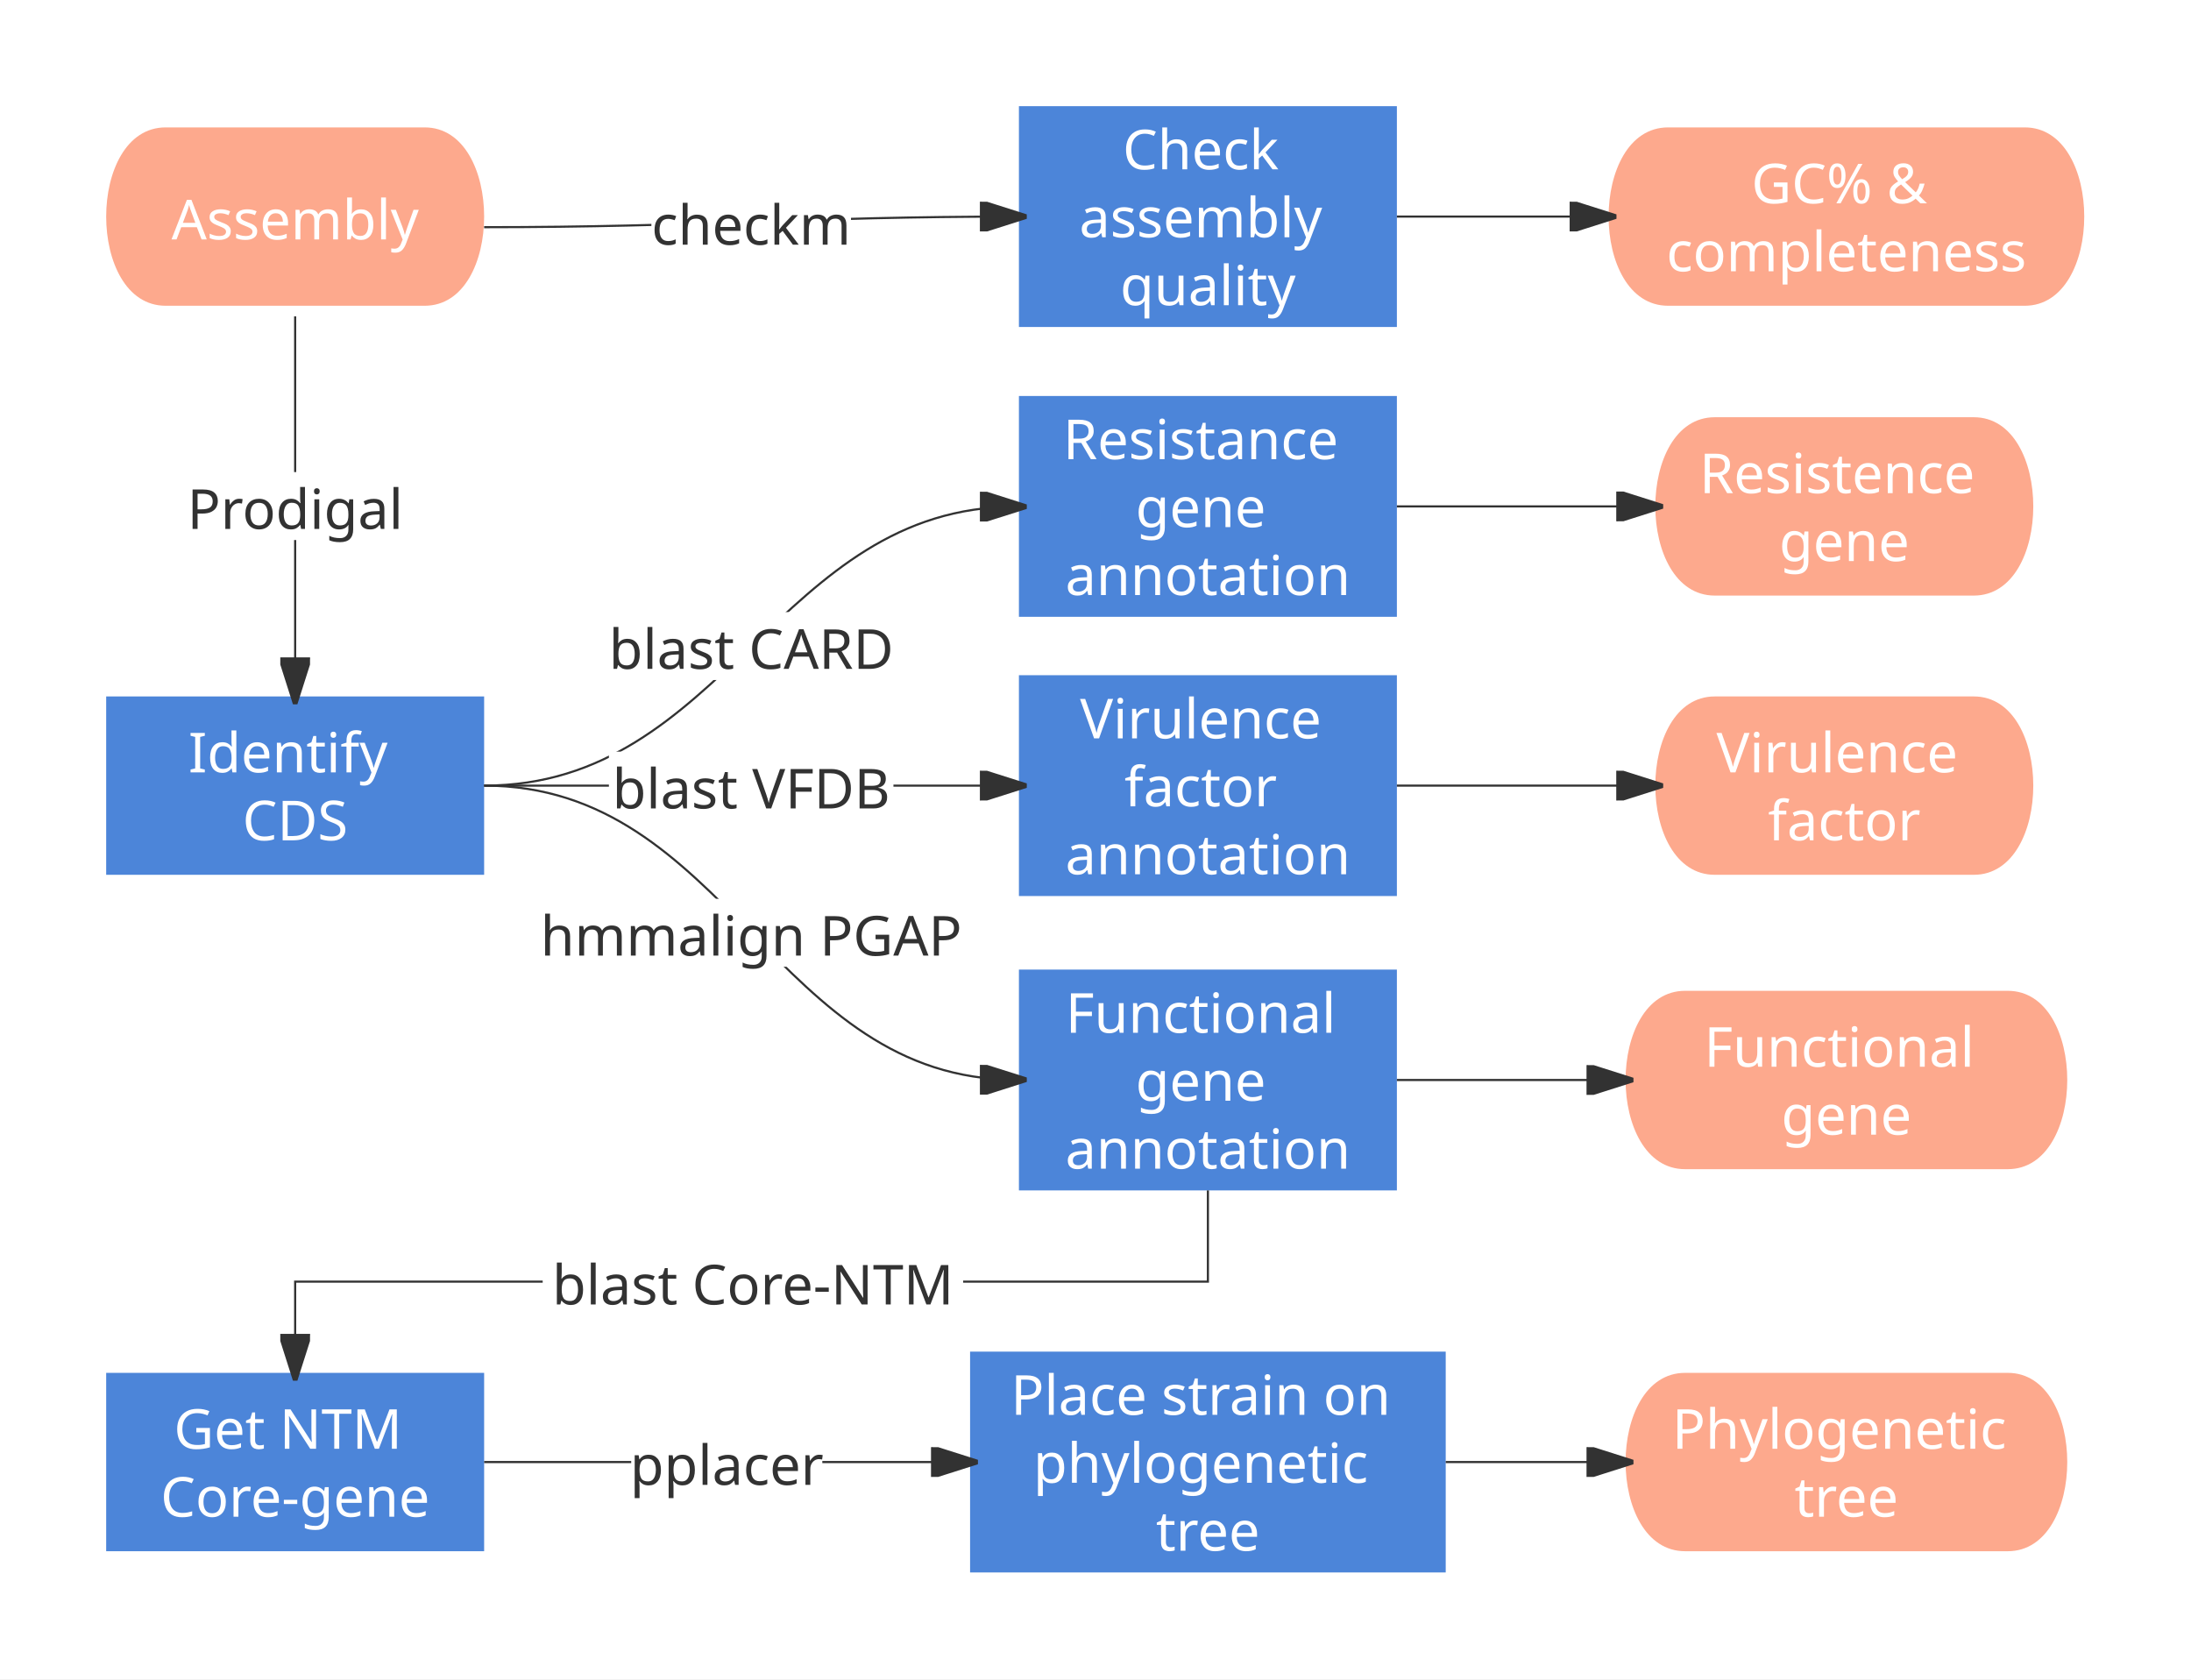
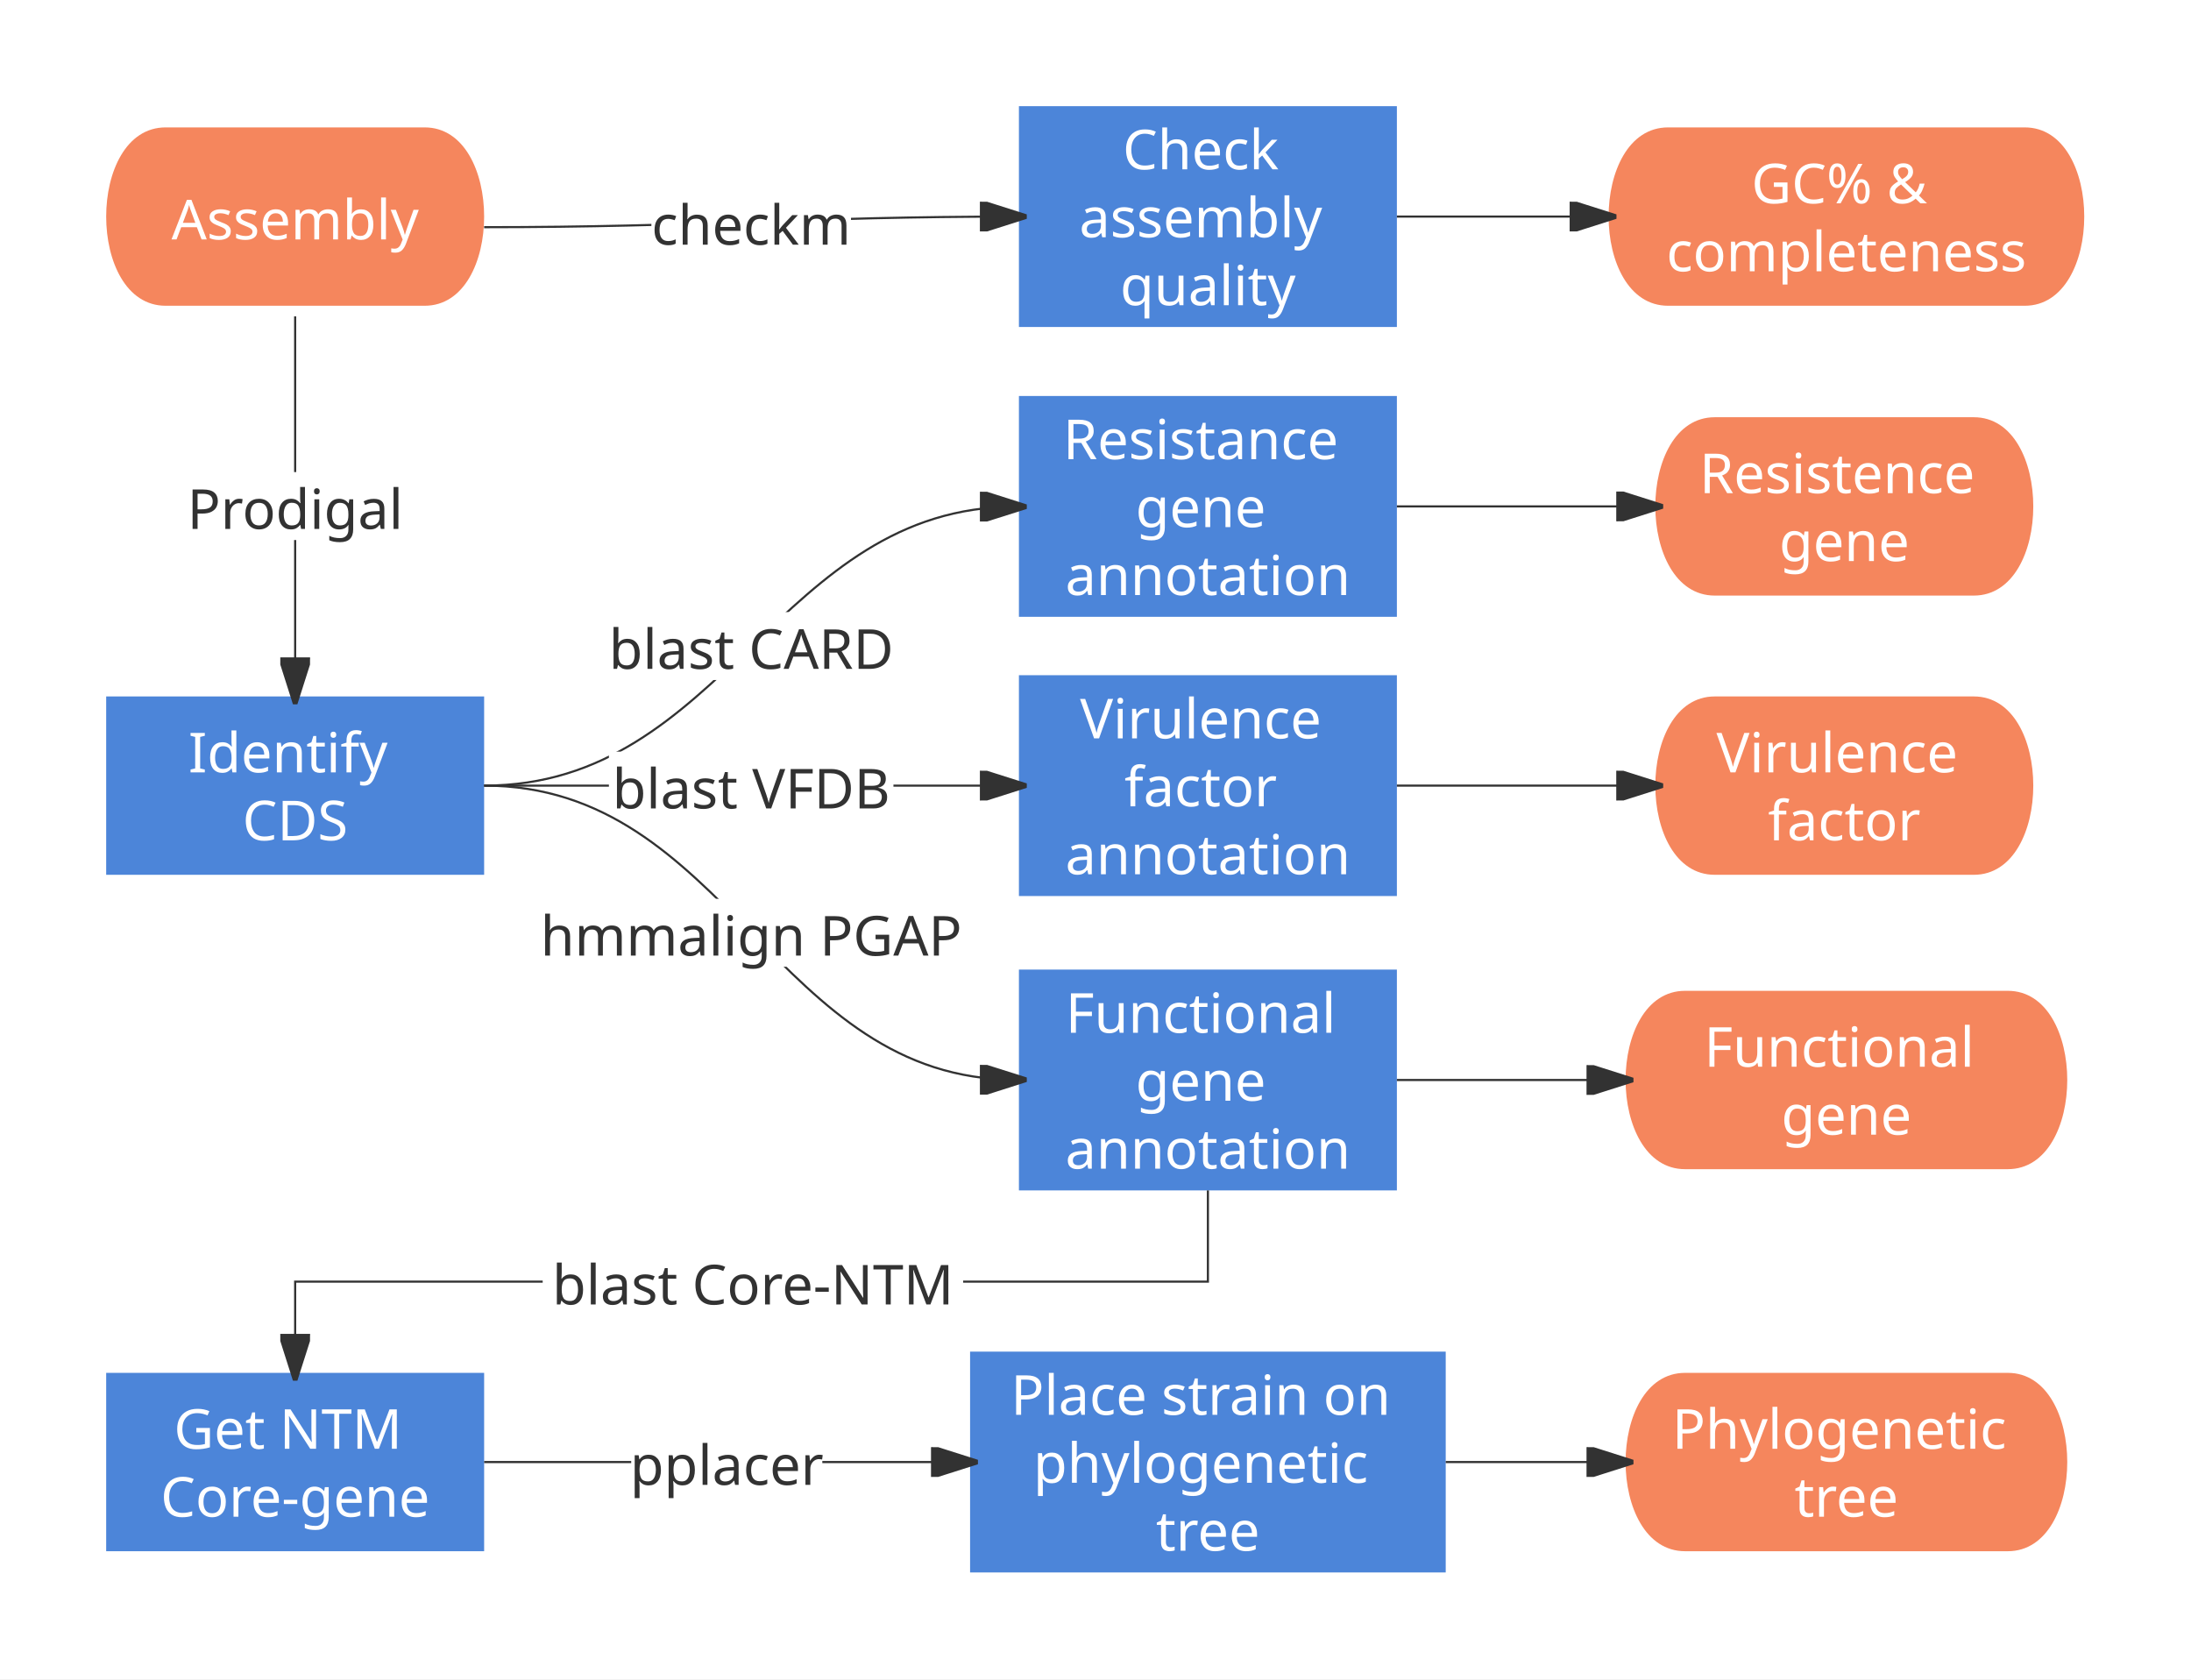
- <svg xmlns="http://www.w3.org/2000/svg" id="SvgjsSvg1001" width="515.926" height="395.424" version="1.1">
-   <defs id="SvgjsDefs1002">
-     <marker id="SvgjsMarker1025" markerWidth="11" markerHeight="7" refX="8.5" refY="3.5" viewBox="0 0 11 7" orient="auto" markerUnits="userSpaceOnUse" stroke-dasharray="0,0">
-       <path id="SvgjsPath1026" d="M0,0 L11,3.5 L0,7 L0,0" fill="#323232" stroke="#323232" stroke-width="1" />
-     </marker>
-     <marker id="SvgjsMarker1063" markerWidth="11" markerHeight="7" refX="8.5" refY="3.5" viewBox="0 0 11 7" orient="auto" markerUnits="userSpaceOnUse" stroke-dasharray="0,0">
-       <path id="SvgjsPath1064" d="M0,0 L11,3.5 L0,7 L0,0" fill="#323232" stroke="#323232" stroke-width="1" />
-     </marker>
-     <marker id="SvgjsMarker1071" markerWidth="11" markerHeight="7" refX="8.5" refY="3.5" viewBox="0 0 11 7" orient="auto" markerUnits="userSpaceOnUse" stroke-dasharray="0,0">
-       <path id="SvgjsPath1072" d="M0,0 L11,3.5 L0,7 L0,0" fill="#323232" stroke="#323232" stroke-width="1" />
-     </marker>
-     <marker id="SvgjsMarker1089" markerWidth="11" markerHeight="7" refX="8.5" refY="3.5" viewBox="0 0 11 7" orient="auto" markerUnits="userSpaceOnUse" stroke-dasharray="0,0">
-       <path id="SvgjsPath1090" d="M0,0 L11,3.5 L0,7 L0,0" fill="#323232" stroke="#323232" stroke-width="1" />
-     </marker>
-     <marker id="SvgjsMarker1097" markerWidth="11" markerHeight="7" refX="8.5" refY="3.5" viewBox="0 0 11 7" orient="auto" markerUnits="userSpaceOnUse" stroke-dasharray="0,0">
-       <path id="SvgjsPath1098" d="M0,0 L11,3.5 L0,7 L0,0" fill="#323232" stroke="#323232" stroke-width="1" />
-     </marker>
-     <marker id="SvgjsMarker1113" markerWidth="11" markerHeight="7" refX="8.5" refY="3.5" viewBox="0 0 11 7" orient="auto" markerUnits="userSpaceOnUse" stroke-dasharray="0,0">
-       <path id="SvgjsPath1114" d="M0,0 L11,3.5 L0,7 L0,0" fill="#323232" stroke="#323232" stroke-width="1" />
-     </marker>
-     <marker id="SvgjsMarker1131" markerWidth="11" markerHeight="7" refX="8.5" refY="3.5" viewBox="0 0 11 7" orient="auto" markerUnits="userSpaceOnUse" stroke-dasharray="0,0">
-       <path id="SvgjsPath1132" d="M0,0 L11,3.5 L0,7 L0,0" fill="#323232" stroke="#323232" stroke-width="1" />
-     </marker>
-     <marker id="SvgjsMarker1171" markerWidth="11" markerHeight="7" refX="8.5" refY="3.5" viewBox="0 0 11 7" orient="auto" markerUnits="userSpaceOnUse" stroke-dasharray="0,0">
-       <path id="SvgjsPath1172" d="M0,0 L11,3.5 L0,7 L0,0" fill="#323232" stroke="#323232" stroke-width="1" />
-     </marker>
-     <marker id="SvgjsMarker1175" markerWidth="11" markerHeight="7" refX="8.5" refY="3.5" viewBox="0 0 11 7" orient="auto" markerUnits="userSpaceOnUse" stroke-dasharray="0,0">
-       <path id="SvgjsPath1176" d="M0,0 L11,3.5 L0,7 L0,0" fill="#323232" stroke="#323232" stroke-width="1" />
-     </marker>
-     <marker id="SvgjsMarker1179" markerWidth="11" markerHeight="7" refX="8.5" refY="3.5" viewBox="0 0 11 7" orient="auto" markerUnits="userSpaceOnUse" stroke-dasharray="0,0">
-       <path id="SvgjsPath1180" d="M0,0 L11,3.5 L0,7 L0,0" fill="#323232" stroke="#323232" stroke-width="1" />
-     </marker>
-     <marker id="SvgjsMarker1183" markerWidth="11" markerHeight="7" refX="8.5" refY="3.5" viewBox="0 0 11 7" orient="auto" markerUnits="userSpaceOnUse" stroke-dasharray="0,0">
-       <path id="SvgjsPath1184" d="M0,0 L11,3.5 L0,7 L0,0" fill="#323232" stroke="#323232" stroke-width="1" />
-     </marker>
-     <marker id="SvgjsMarker1195" markerWidth="11" markerHeight="7" refX="8.5" refY="3.5" viewBox="0 0 11 7" orient="auto" markerUnits="userSpaceOnUse" stroke-dasharray="0,0">
-       <path id="SvgjsPath1196" d="M0,0 L11,3.5 L0,7 L0,0" fill="#323232" stroke="#323232" stroke-width="1" />
+ <svg xmlns="http://www.w3.org/2000/svg" id="SvgjsSvg1197" width="515.926" height="395.424" version="1.1">
+   <defs id="SvgjsDefs1198">
+     <marker id="SvgjsMarker1216" markerWidth="11" markerHeight="7" refX="8.5" refY="3.5" viewBox="0 0 11 7" orient="auto" markerUnits="userSpaceOnUse" stroke-dasharray="0,0">
+       <path id="SvgjsPath1217" d="M0,0 L11,3.5 L0,7 L0,0" fill="#323232" stroke="#323232" stroke-width="1" />
+     </marker>
+     <marker id="SvgjsMarker1254" markerWidth="11" markerHeight="7" refX="8.5" refY="3.5" viewBox="0 0 11 7" orient="auto" markerUnits="userSpaceOnUse" stroke-dasharray="0,0">
+       <path id="SvgjsPath1255" d="M0,0 L11,3.5 L0,7 L0,0" fill="#323232" stroke="#323232" stroke-width="1" />
+     </marker>
+     <marker id="SvgjsMarker1262" markerWidth="11" markerHeight="7" refX="8.5" refY="3.5" viewBox="0 0 11 7" orient="auto" markerUnits="userSpaceOnUse" stroke-dasharray="0,0">
+       <path id="SvgjsPath1263" d="M0,0 L11,3.5 L0,7 L0,0" fill="#323232" stroke="#323232" stroke-width="1" />
+     </marker>
+     <marker id="SvgjsMarker1280" markerWidth="11" markerHeight="7" refX="8.5" refY="3.5" viewBox="0 0 11 7" orient="auto" markerUnits="userSpaceOnUse" stroke-dasharray="0,0">
+       <path id="SvgjsPath1281" d="M0,0 L11,3.5 L0,7 L0,0" fill="#323232" stroke="#323232" stroke-width="1" />
+     </marker>
+     <marker id="SvgjsMarker1288" markerWidth="11" markerHeight="7" refX="8.5" refY="3.5" viewBox="0 0 11 7" orient="auto" markerUnits="userSpaceOnUse" stroke-dasharray="0,0">
+       <path id="SvgjsPath1289" d="M0,0 L11,3.5 L0,7 L0,0" fill="#323232" stroke="#323232" stroke-width="1" />
+     </marker>
+     <marker id="SvgjsMarker1304" markerWidth="11" markerHeight="7" refX="8.5" refY="3.5" viewBox="0 0 11 7" orient="auto" markerUnits="userSpaceOnUse" stroke-dasharray="0,0">
+       <path id="SvgjsPath1305" d="M0,0 L11,3.5 L0,7 L0,0" fill="#323232" stroke="#323232" stroke-width="1" />
+     </marker>
+     <marker id="SvgjsMarker1322" markerWidth="11" markerHeight="7" refX="8.5" refY="3.5" viewBox="0 0 11 7" orient="auto" markerUnits="userSpaceOnUse" stroke-dasharray="0,0">
+       <path id="SvgjsPath1323" d="M0,0 L11,3.5 L0,7 L0,0" fill="#323232" stroke="#323232" stroke-width="1" />
+     </marker>
+     <marker id="SvgjsMarker1362" markerWidth="11" markerHeight="7" refX="8.5" refY="3.5" viewBox="0 0 11 7" orient="auto" markerUnits="userSpaceOnUse" stroke-dasharray="0,0">
+       <path id="SvgjsPath1363" d="M0,0 L11,3.5 L0,7 L0,0" fill="#323232" stroke="#323232" stroke-width="1" />
+     </marker>
+     <marker id="SvgjsMarker1366" markerWidth="11" markerHeight="7" refX="8.5" refY="3.5" viewBox="0 0 11 7" orient="auto" markerUnits="userSpaceOnUse" stroke-dasharray="0,0">
+       <path id="SvgjsPath1367" d="M0,0 L11,3.5 L0,7 L0,0" fill="#323232" stroke="#323232" stroke-width="1" />
+     </marker>
+     <marker id="SvgjsMarker1370" markerWidth="11" markerHeight="7" refX="8.5" refY="3.5" viewBox="0 0 11 7" orient="auto" markerUnits="userSpaceOnUse" stroke-dasharray="0,0">
+       <path id="SvgjsPath1371" d="M0,0 L11,3.5 L0,7 L0,0" fill="#323232" stroke="#323232" stroke-width="1" />
+     </marker>
+     <marker id="SvgjsMarker1374" markerWidth="11" markerHeight="7" refX="8.5" refY="3.5" viewBox="0 0 11 7" orient="auto" markerUnits="userSpaceOnUse" stroke-dasharray="0,0">
+       <path id="SvgjsPath1375" d="M0,0 L11,3.5 L0,7 L0,0" fill="#323232" stroke="#323232" stroke-width="1" />
+     </marker>
+     <marker id="SvgjsMarker1386" markerWidth="11" markerHeight="7" refX="8.5" refY="3.5" viewBox="0 0 11 7" orient="auto" markerUnits="userSpaceOnUse" stroke-dasharray="0,0">
+       <path id="SvgjsPath1387" d="M0,0 L11,3.5 L0,7 L0,0" fill="#323232" stroke="#323232" stroke-width="1" />
    </marker>
  </defs>
  <rect id="svgbackgroundid" width="515.926" height="395.424" fill="#ffffff" />
-   <g id="SvgjsG1009" transform="translate(25.00223,30)">
-     <path id="SvgjsPath1010" d="M 14 0L 75 0C 93.667 0 93.667 42 75 42L 14 42C -4.667 42 -4.667 0 14 0Z" stroke="none" fill-opacity="1" fill="#fda98d" />
-     <g id="SvgjsG1011">
-       <text id="SvgjsText1012" font-family="微软雅黑" text-anchor="middle" font-size="13px" width="69px" fill="#ffffff" font-weight="400" align="middle" lineHeight="125%" anchor="middle" family="微软雅黑" size="13px" weight="400" font-style="" opacity="1" y="10.375" transform="rotate(0)">
-         <tspan id="SvgjsTspan1013" dy="16" x="44.5">
-           <tspan id="SvgjsTspan1014" style="text-decoration:;">Assembly</tspan>
-         </tspan>
-       </text>
-     </g>
-   </g>
-   <g id="SvgjsG1015" transform="translate(25.00223,164)">
-     <path id="SvgjsPath1016" d="M 0 0L 89 0L 89 42L 0 42Z" stroke="none" fill-opacity="1" fill="#4c85d9" />
-     <g id="SvgjsG1017">
-       <text id="SvgjsText1018" font-family="微软雅黑" text-anchor="middle" font-size="13px" width="69px" fill="#ffffff" font-weight="400" align="middle" lineHeight="125%" anchor="middle" family="微软雅黑" size="13px" weight="400" font-style="" opacity="1" y="1.875" transform="rotate(0)">
-         <tspan id="SvgjsTspan1019" dy="16" x="44.5">
-           <tspan id="SvgjsTspan1020" style="text-decoration:;">Identify </tspan>
-         </tspan>
-         <tspan id="SvgjsTspan1021" dy="16" x="44.5">
-           <tspan id="SvgjsTspan1022" style="text-decoration:;">CDS</tspan>
-         </tspan>
-       </text>
-     </g>
-   </g>
-   <g id="SvgjsG1023">
-     <path id="SvgjsPath1024" d="M69.502 74.5C 69.502 110.3 69.502 128.2 69.502 163.35" stroke="#323232" stroke-width="0.5" fill="none" marker-end="url(#SvgjsMarker1025)" />
-     <rect id="SvgjsRect1027" width="50" height="16" x="44.502" y="111.169" fill="#ffffff" />
-     <text id="SvgjsText1028" font-family="微软雅黑" text-anchor="middle" font-size="13px" width="50px" fill="#323232" font-weight="400" align="top" lineHeight="16px" anchor="middle" family="微软雅黑" size="13px" weight="400" font-style="" opacity="1" y="108.544" transform="rotate(0)">
-       <tspan id="SvgjsTspan1029" dy="16" x="69.502">
-         <tspan id="SvgjsTspan1030" style="text-decoration:;">Prodigal</tspan>
-       </tspan>
-     </text>
-   </g>
-   <g id="SvgjsG1031" transform="translate(239.9308,228.3214)">
-     <path id="SvgjsPath1032" d="M 0 0L 89 0L 89 52L 0 52Z" stroke="none" fill-opacity="1" fill="#4c85d9" />
-     <g id="SvgjsG1033">
-       <text id="SvgjsText1034" font-family="微软雅黑" text-anchor="middle" font-size="13px" width="69px" fill="#ffffff" font-weight="400" align="middle" lineHeight="125%" anchor="middle" family="微软雅黑" size="13px" weight="400" font-style="" opacity="1" y="-1.125" transform="rotate(0)">
-         <tspan id="SvgjsTspan1035" dy="16" x="44.5">
-           <tspan id="SvgjsTspan1036" style="text-decoration:;">Functional</tspan>
-         </tspan>
-         <tspan id="SvgjsTspan1037" dy="16" x="44.5">
-           <tspan id="SvgjsTspan1038" style="text-decoration:;">gene </tspan>
-         </tspan>
-         <tspan id="SvgjsTspan1039" dy="16" x="44.5">
-           <tspan id="SvgjsTspan1040" style="text-decoration:;">annotation</tspan>
-         </tspan>
-       </text>
-     </g>
-   </g>
-   <g id="SvgjsG1041" transform="translate(239.9308,93.25)">
-     <path id="SvgjsPath1042" d="M 0 0L 89 0L 89 52L 0 52Z" stroke="none" fill-opacity="1" fill="#4c85d9" />
-     <g id="SvgjsG1043">
-       <text id="SvgjsText1044" font-family="微软雅黑" text-anchor="middle" font-size="13px" width="69px" fill="#ffffff" font-weight="400" align="middle" lineHeight="125%" anchor="middle" family="微软雅黑" size="13px" weight="400" font-style="" opacity="1" y="-1.125" transform="rotate(0)">
-         <tspan id="SvgjsTspan1045" dy="16" x="44.5">
-           <tspan id="SvgjsTspan1046" style="text-decoration:;">Resistance </tspan>
-         </tspan>
-         <tspan id="SvgjsTspan1047" dy="16" x="44.5">
-           <tspan id="SvgjsTspan1048" style="text-decoration:;">gene </tspan>
-         </tspan>
-         <tspan id="SvgjsTspan1049" dy="16" x="44.5">
-           <tspan id="SvgjsTspan1050" style="text-decoration:;">annotation</tspan>
-         </tspan>
-       </text>
-     </g>
-   </g>
-   <g id="SvgjsG1051" transform="translate(239.9308,159)">
-     <path id="SvgjsPath1052" d="M 0 0L 89 0L 89 52L 0 52Z" stroke="none" fill-opacity="1" fill="#4c85d9" />
-     <g id="SvgjsG1053">
-       <text id="SvgjsText1054" font-family="微软雅黑" text-anchor="middle" font-size="13px" width="69px" fill="#ffffff" font-weight="400" align="middle" lineHeight="125%" anchor="middle" family="微软雅黑" size="13px" weight="400" font-style="" opacity="1" y="-1.125" transform="rotate(0)">
-         <tspan id="SvgjsTspan1055" dy="16" x="44.5">
-           <tspan id="SvgjsTspan1056" style="text-decoration:;">Virulence</tspan>
-         </tspan>
-         <tspan id="SvgjsTspan1057" dy="16" x="44.5">
-           <tspan id="SvgjsTspan1058" style="text-decoration:;font-size: inherit;"> factor</tspan>
-         </tspan>
-         <tspan id="SvgjsTspan1059" dy="16" x="44.5">
-           <tspan id="SvgjsTspan1060" style="text-decoration:;font-size: inherit;">annotation</tspan>
-         </tspan>
-       </text>
-     </g>
-   </g>
-   <g id="SvgjsG1061">
-     <path id="SvgjsPath1062" d="M114.002 185C 170.826 185 183.107 119.25 239.284 119.314" stroke="#323232" stroke-width="0.5" fill="none" marker-end="url(#SvgjsMarker1063)" />
-     <rect id="SvgjsRect1065" width="69" height="16" x="142.386" y="144.133" fill="#ffffff" />
-     <text id="SvgjsText1066" font-family="微软雅黑" text-anchor="middle" font-size="13px" width="69px" fill="#323232" font-weight="400" align="top" lineHeight="16px" anchor="middle" family="微软雅黑" size="13px" weight="400" font-style="" opacity="1" y="141.508" transform="rotate(0)">
-       <tspan id="SvgjsTspan1067" dy="16" x="176.886">
-         <tspan id="SvgjsTspan1068" style="text-decoration:;">blast CARD</tspan>
-       </tspan>
-     </text>
-   </g>
-   <g id="SvgjsG1069">
-     <path id="SvgjsPath1070" d="M114.002 185C 164.374 185 189.559 185 239.281 185" stroke="#323232" stroke-width="0.5" fill="none" marker-end="url(#SvgjsMarker1071)" />
-     <rect id="SvgjsRect1073" width="67" height="16" x="143.385" y="177" fill="#ffffff" />
-     <text id="SvgjsText1074" font-family="微软雅黑" text-anchor="middle" font-size="13px" width="67px" fill="#323232" font-weight="400" align="top" lineHeight="16px" anchor="middle" family="微软雅黑" size="13px" weight="400" font-style="" opacity="1" y="174.375" transform="rotate(0)">
-       <tspan id="SvgjsTspan1075" dy="16" x="176.885">
-         <tspan id="SvgjsTspan1076" style="text-decoration:;">blast VFDB</tspan>
-       </tspan>
-     </text>
-   </g>
-   <g id="SvgjsG1077" transform="translate(239.9308,25)">
-     <path id="SvgjsPath1078" d="M 0 0L 89 0L 89 52L 0 52Z" stroke="none" fill-opacity="1" fill="#4c85d9" />
-     <g id="SvgjsG1079">
-       <text id="SvgjsText1080" font-family="微软雅黑" text-anchor="middle" font-size="13px" width="69px" fill="#ffffff" font-weight="400" align="middle" lineHeight="125%" anchor="middle" family="微软雅黑" size="13px" weight="400" font-style="" opacity="1" y="-1.125" transform="rotate(0)">
-         <tspan id="SvgjsTspan1081" dy="16" x="44.5">
-           <tspan id="SvgjsTspan1082" style="text-decoration:;">Check </tspan>
-         </tspan>
-         <tspan id="SvgjsTspan1083" dy="16" x="44.5">
-           <tspan id="SvgjsTspan1084" style="text-decoration:;">assembly </tspan>
-         </tspan>
-         <tspan id="SvgjsTspan1085" dy="16" x="44.5">
-           <tspan id="SvgjsTspan1086" style="text-decoration:;">quality</tspan>
-         </tspan>
-       </text>
-     </g>
-   </g>
-   <g id="SvgjsG1087">
-     <path id="SvgjsPath1088" d="M114.002 53.5C 164.384 53.5 189.549 51 239.281 51.003" stroke="#323232" stroke-width="0.5" fill="none" marker-end="url(#SvgjsMarker1089)" />
-     <rect id="SvgjsRect1091" width="47" height="16" x="153.385" y="44.25" fill="#ffffff" />
-     <text id="SvgjsText1092" font-family="微软雅黑" text-anchor="middle" font-size="13px" width="47px" fill="#323232" font-weight="400" align="top" lineHeight="16px" anchor="middle" family="微软雅黑" size="13px" weight="400" font-style="" opacity="1" y="41.625" transform="rotate(0)">
-       <tspan id="SvgjsTspan1093" dy="16" x="176.885">
-         <tspan id="SvgjsTspan1094" style="text-decoration:;">checkm</tspan>
-       </tspan>
-     </text>
-   </g>
-   <g id="SvgjsG1095">
-     <path id="SvgjsPath1096" d="M114.002 185C 171.501 185 182.432 254.321 239.284 254.256" stroke="#323232" stroke-width="0.5" fill="none" marker-end="url(#SvgjsMarker1097)" />
-     <rect id="SvgjsRect1099" width="97" height="16" x="128.386" y="211.653" fill="#ffffff" />
-     <text id="SvgjsText1100" font-family="微软雅黑" text-anchor="middle" font-size="13px" width="97px" fill="#323232" font-weight="400" align="top" lineHeight="16px" anchor="middle" family="微软雅黑" size="13px" weight="400" font-style="" opacity="1" y="209.028" transform="rotate(0)">
-       <tspan id="SvgjsTspan1101" dy="16" x="176.886">
-         <tspan id="SvgjsTspan1102" style="text-decoration:;">hmmalign PGAP</tspan>
-       </tspan>
-     </text>
-   </g>
-   <g id="SvgjsG1103" transform="translate(25.00223,323.2857)">
-     <path id="SvgjsPath1104" d="M 0 0L 89 0L 89 42L 0 42Z" stroke="none" fill-opacity="1" fill="#4c85d9" />
-     <g id="SvgjsG1105">
-       <text id="SvgjsText1106" font-family="微软雅黑" text-anchor="middle" font-size="13px" width="69px" fill="#ffffff" font-weight="400" align="middle" lineHeight="125%" anchor="middle" family="微软雅黑" size="13px" weight="400" font-style="" opacity="1" y="1.875" transform="rotate(0)">
-         <tspan id="SvgjsTspan1107" dy="16" x="44.5">
-           <tspan id="SvgjsTspan1108" style="text-decoration:;">Get NTM </tspan>
-         </tspan>
-         <tspan id="SvgjsTspan1109" dy="16" x="44.5">
-           <tspan id="SvgjsTspan1110" style="text-decoration:;">Core-gene</tspan>
-         </tspan>
-       </text>
-     </g>
-   </g>
-   <g id="SvgjsG1111">
-     <path id="SvgjsPath1112" d="M284.431 280.321L284.431 301.804L69.502 301.804L69.502 322.636" stroke="#323232" stroke-width="0.5" fill="none" marker-end="url(#SvgjsMarker1113)" />
-     <rect id="SvgjsRect1115" width="99" height="16" x="127.792" y="293.804" fill="#ffffff" />
-     <text id="SvgjsText1116" font-family="微软雅黑" text-anchor="middle" font-size="13px" width="99px" fill="#323232" font-weight="400" align="top" lineHeight="16px" anchor="middle" family="微软雅黑" size="13px" weight="400" font-style="" opacity="1" y="291.179" transform="rotate(0)">
-       <tspan id="SvgjsTspan1117" dy="16" x="177.292">
-         <tspan id="SvgjsTspan1118" style="text-decoration:;">blast Core-NTM</tspan>
-       </tspan>
-     </text>
-   </g>
-   <g id="SvgjsG1119" transform="translate(228.4308,318.2857)">
-     <path id="SvgjsPath1120" d="M 0 0L 112 0L 112 52L 0 52Z" stroke="none" fill-opacity="1" fill="#4c85d9" />
-     <g id="SvgjsG1121">
-       <text id="SvgjsText1122" font-family="微软雅黑" text-anchor="middle" font-size="13px" width="92px" fill="#ffffff" font-weight="400" align="middle" lineHeight="125%" anchor="middle" family="微软雅黑" size="13px" weight="400" font-style="" opacity="1" y="-1.125" transform="rotate(0)">
-         <tspan id="SvgjsTspan1123" dy="16" x="56">
-           <tspan id="SvgjsTspan1124" style="text-decoration:;">Place strain on </tspan>
-         </tspan>
-         <tspan id="SvgjsTspan1125" dy="16" x="56">
-           <tspan id="SvgjsTspan1126" style="text-decoration:;">phylogenetic </tspan>
-         </tspan>
-         <tspan id="SvgjsTspan1127" dy="16" x="56">
-           <tspan id="SvgjsTspan1128" style="text-decoration:;">tree</tspan>
-         </tspan>
-       </text>
-     </g>
-   </g>
-   <g id="SvgjsG1129">
-     <path id="SvgjsPath1130" d="M114.002 344.286C 159.774 344.286 182.659 344.286 227.781 344.286" stroke="#323232" stroke-width="0.5" fill="none" marker-end="url(#SvgjsMarker1131)" />
-     <rect id="SvgjsRect1133" width="45" height="16" x="148.635" y="336.286" fill="#ffffff" />
-     <text id="SvgjsText1134" font-family="微软雅黑" text-anchor="middle" font-size="13px" width="45px" fill="#323232" font-weight="400" align="top" lineHeight="16px" anchor="middle" family="微软雅黑" size="13px" weight="400" font-style="" opacity="1" y="333.661" transform="rotate(0)">
-       <tspan id="SvgjsTspan1135" dy="16" x="171.135">
-         <tspan id="SvgjsTspan1136" style="text-decoration:;">pplacer</tspan>
-       </tspan>
-     </text>
-   </g>
-   <g id="SvgjsG1137" transform="translate(378.7879,30)">
-     <path id="SvgjsPath1138" d="M 14 0L 98 0C 116.667 0 116.667 42 98 42L 14 42C -4.667 42 -4.667 0 14 0Z" stroke="none" fill-opacity="1" fill="#fda98d" />
-     <g id="SvgjsG1139">
-       <text id="SvgjsText1140" font-family="微软雅黑" text-anchor="middle" font-size="13px" width="92px" fill="#ffffff" font-weight="400" align="middle" lineHeight="125%" anchor="middle" family="微软雅黑" size="13px" weight="400" font-style="" opacity="1" y="1.875" transform="rotate(0)">
-         <tspan id="SvgjsTspan1141" dy="16" x="56">
-           <tspan id="SvgjsTspan1142" style="text-decoration:;">GC% &amp; </tspan>
-         </tspan>
-         <tspan id="SvgjsTspan1143" dy="16" x="56">
-           <tspan id="SvgjsTspan1144" style="text-decoration:;">completeness</tspan>
-         </tspan>
-       </text>
-     </g>
-   </g>
-   <g id="SvgjsG1145" transform="translate(389.7879,98.25)">
-     <path id="SvgjsPath1146" d="M 14 0L 75 0C 93.667 0 93.667 42 75 42L 14 42C -4.667 42 -4.667 0 14 0Z" stroke="none" fill-opacity="1" fill="#fda98d" />
-     <g id="SvgjsG1147">
-       <text id="SvgjsText1148" font-family="微软雅黑" text-anchor="middle" font-size="13px" width="69px" fill="#ffffff" font-weight="400" align="middle" lineHeight="125%" anchor="middle" family="微软雅黑" size="13px" weight="400" font-style="" opacity="1" y="1.875" transform="rotate(0)">
-         <tspan id="SvgjsTspan1149" dy="16" x="44.5">
-           <tspan id="SvgjsTspan1150" style="text-decoration:;">Resistence </tspan>
-         </tspan>
-         <tspan id="SvgjsTspan1151" dy="16" x="44.5">
-           <tspan id="SvgjsTspan1152" style="text-decoration:;">gene</tspan>
-         </tspan>
-       </text>
-     </g>
-   </g>
-   <g id="SvgjsG1153" transform="translate(389.7879,164)">
-     <path id="SvgjsPath1154" d="M 14 0L 75 0C 93.667 0 93.667 42 75 42L 14 42C -4.667 42 -4.667 0 14 0Z" stroke="none" fill-opacity="1" fill="#fda98d" />
-     <g id="SvgjsG1155">
-       <text id="SvgjsText1156" font-family="微软雅黑" text-anchor="middle" font-size="13px" width="69px" fill="#ffffff" font-weight="400" align="middle" lineHeight="125%" anchor="middle" family="微软雅黑" size="13px" weight="400" font-style="" opacity="1" y="1.875" transform="rotate(0)">
-         <tspan id="SvgjsTspan1157" dy="16" x="44.5">
-           <tspan id="SvgjsTspan1158" style="text-decoration:;">Virulence </tspan>
-         </tspan>
-         <tspan id="SvgjsTspan1159" dy="16" x="44.5">
-           <tspan id="SvgjsTspan1160" style="text-decoration:;">factor</tspan>
-         </tspan>
-       </text>
-     </g>
-   </g>
-   <g id="SvgjsG1161" transform="translate(382.7879,323.2857)">
-     <path id="SvgjsPath1162" d="M 14 0L 90 0C 108.667 0 108.667 42 90 42L 14 42C -4.667 42 -4.667 0 14 0Z" stroke="none" fill-opacity="1" fill="#fda98d" />
-     <g id="SvgjsG1163">
-       <text id="SvgjsText1164" font-family="微软雅黑" text-anchor="middle" font-size="13px" width="84px" fill="#ffffff" font-weight="400" align="middle" lineHeight="125%" anchor="middle" family="微软雅黑" size="13px" weight="400" font-style="" opacity="1" y="1.875" transform="rotate(0)">
-         <tspan id="SvgjsTspan1165" dy="16" x="52">
-           <tspan id="SvgjsTspan1166" style="text-decoration:;">Phylogenetic </tspan>
-         </tspan>
-         <tspan id="SvgjsTspan1167" dy="16" x="52">
-           <tspan id="SvgjsTspan1168" style="text-decoration:;">tree</tspan>
-         </tspan>
-       </text>
-     </g>
-   </g>
-   <g id="SvgjsG1169">
-     <path id="SvgjsPath1170" d="M328.931 51L353.859 51L353.859 51L378.138 51" stroke="#323232" stroke-width="0.5" fill="none" marker-end="url(#SvgjsMarker1171)" />
-   </g>
-   <g id="SvgjsG1173">
-     <path id="SvgjsPath1174" d="M328.931 119.25L359.359 119.25L359.359 119.25L389.138 119.25" stroke="#323232" stroke-width="0.5" fill="none" marker-end="url(#SvgjsMarker1175)" />
-   </g>
-   <g id="SvgjsG1177">
-     <path id="SvgjsPath1178" d="M328.931 185L359.359 185L359.359 185L389.138 185" stroke="#323232" stroke-width="0.5" fill="none" marker-end="url(#SvgjsMarker1179)" />
-   </g>
-   <g id="SvgjsG1181">
-     <path id="SvgjsPath1182" d="M340.431 344.286L361.609 344.286L361.609 344.286L382.138 344.286" stroke="#323232" stroke-width="0.5" fill="none" marker-end="url(#SvgjsMarker1183)" />
-   </g>
-   <g id="SvgjsG1185" transform="translate(382.7879,233.3214)">
-     <path id="SvgjsPath1186" d="M 14 0L 90 0C 108.667 0 108.667 42 90 42L 14 42C -4.667 42 -4.667 0 14 0Z" stroke="none" fill-opacity="1" fill="#fda98d" />
-     <g id="SvgjsG1187">
-       <text id="SvgjsText1188" font-family="微软雅黑" text-anchor="middle" font-size="13px" width="84px" fill="#ffffff" font-weight="400" align="middle" lineHeight="125%" anchor="middle" family="微软雅黑" size="13px" weight="400" font-style="" opacity="1" y="1.875" transform="rotate(0)">
-         <tspan id="SvgjsTspan1189" dy="16" x="52">
-           <tspan id="SvgjsTspan1190" style="text-decoration:;">Functional</tspan>
-         </tspan>
-         <tspan id="SvgjsTspan1191" dy="16" x="52">
-           <tspan id="SvgjsTspan1192" style="text-decoration:;">gene</tspan>
-         </tspan>
-       </text>
-     </g>
-   </g>
-   <g id="SvgjsG1193">
-     <path id="SvgjsPath1194" d="M328.931 254.321L355.859 254.321L355.859 254.321L382.138 254.321" stroke="#323232" stroke-width="0.5" fill="none" marker-end="url(#SvgjsMarker1195)" />
+   <g id="SvgjsG1200" transform="translate(25.00223,30)">
+     <path id="SvgjsPath1201" d="M 14 0L 75 0C 93.667 0 93.667 42 75 42L 14 42C -4.667 42 -4.667 0 14 0Z" stroke="none" fill-opacity="1" fill="#f5865d" />
+     <g id="SvgjsG1202">
+       <text id="SvgjsText1203" font-family="微软雅黑" text-anchor="middle" font-size="13px" width="69px" fill="#ffffff" font-weight="400" align="middle" lineHeight="125%" anchor="middle" family="微软雅黑" size="13px" weight="400" font-style="" opacity="1" y="10.375" transform="rotate(0)">
+         <tspan id="SvgjsTspan1204" dy="16" x="44.5">
+           <tspan id="SvgjsTspan1205" style="text-decoration:;">Assembly</tspan>
+         </tspan>
+       </text>
+     </g>
+   </g>
+   <g id="SvgjsG1206" transform="translate(25.00223,164)">
+     <path id="SvgjsPath1207" d="M 0 0L 89 0L 89 42L 0 42Z" stroke="none" fill-opacity="1" fill="#4c85d9" />
+     <g id="SvgjsG1208">
+       <text id="SvgjsText1209" font-family="微软雅黑" text-anchor="middle" font-size="13px" width="69px" fill="#ffffff" font-weight="400" align="middle" lineHeight="125%" anchor="middle" family="微软雅黑" size="13px" weight="400" font-style="" opacity="1" y="1.875" transform="rotate(0)">
+         <tspan id="SvgjsTspan1210" dy="16" x="44.5">
+           <tspan id="SvgjsTspan1211" style="text-decoration:;">Identify </tspan>
+         </tspan>
+         <tspan id="SvgjsTspan1212" dy="16" x="44.5">
+           <tspan id="SvgjsTspan1213" style="text-decoration:;">CDS</tspan>
+         </tspan>
+       </text>
+     </g>
+   </g>
+   <g id="SvgjsG1214">
+     <path id="SvgjsPath1215" d="M69.502 74.5C 69.502 110.3 69.502 128.2 69.502 163.35" stroke="#323232" stroke-width="0.5" fill="none" marker-end="url(#SvgjsMarker1216)" />
+     <rect id="SvgjsRect1218" width="50" height="16" x="44.502" y="111.169" fill="#ffffff" />
+     <text id="SvgjsText1219" font-family="微软雅黑" text-anchor="middle" font-size="13px" width="50px" fill="#323232" font-weight="400" align="top" lineHeight="16px" anchor="middle" family="微软雅黑" size="13px" weight="400" font-style="" opacity="1" y="108.544" transform="rotate(0)">
+       <tspan id="SvgjsTspan1220" dy="16" x="69.502">
+         <tspan id="SvgjsTspan1221" style="text-decoration:;">Prodigal</tspan>
+       </tspan>
+     </text>
+   </g>
+   <g id="SvgjsG1222" transform="translate(239.9308,228.3214)">
+     <path id="SvgjsPath1223" d="M 0 0L 89 0L 89 52L 0 52Z" stroke="none" fill-opacity="1" fill="#4c85d9" />
+     <g id="SvgjsG1224">
+       <text id="SvgjsText1225" font-family="微软雅黑" text-anchor="middle" font-size="13px" width="69px" fill="#ffffff" font-weight="400" align="middle" lineHeight="125%" anchor="middle" family="微软雅黑" size="13px" weight="400" font-style="" opacity="1" y="-1.125" transform="rotate(0)">
+         <tspan id="SvgjsTspan1226" dy="16" x="44.5">
+           <tspan id="SvgjsTspan1227" style="text-decoration:;">Functional</tspan>
+         </tspan>
+         <tspan id="SvgjsTspan1228" dy="16" x="44.5">
+           <tspan id="SvgjsTspan1229" style="text-decoration:;">gene </tspan>
+         </tspan>
+         <tspan id="SvgjsTspan1230" dy="16" x="44.5">
+           <tspan id="SvgjsTspan1231" style="text-decoration:;">annotation</tspan>
+         </tspan>
+       </text>
+     </g>
+   </g>
+   <g id="SvgjsG1232" transform="translate(239.9308,93.25)">
+     <path id="SvgjsPath1233" d="M 0 0L 89 0L 89 52L 0 52Z" stroke="none" fill-opacity="1" fill="#4c85d9" />
+     <g id="SvgjsG1234">
+       <text id="SvgjsText1235" font-family="微软雅黑" text-anchor="middle" font-size="13px" width="69px" fill="#ffffff" font-weight="400" align="middle" lineHeight="125%" anchor="middle" family="微软雅黑" size="13px" weight="400" font-style="" opacity="1" y="-1.125" transform="rotate(0)">
+         <tspan id="SvgjsTspan1236" dy="16" x="44.5">
+           <tspan id="SvgjsTspan1237" style="text-decoration:;">Resistance </tspan>
+         </tspan>
+         <tspan id="SvgjsTspan1238" dy="16" x="44.5">
+           <tspan id="SvgjsTspan1239" style="text-decoration:;">gene </tspan>
+         </tspan>
+         <tspan id="SvgjsTspan1240" dy="16" x="44.5">
+           <tspan id="SvgjsTspan1241" style="text-decoration:;">annotation</tspan>
+         </tspan>
+       </text>
+     </g>
+   </g>
+   <g id="SvgjsG1242" transform="translate(239.9308,159)">
+     <path id="SvgjsPath1243" d="M 0 0L 89 0L 89 52L 0 52Z" stroke="none" fill-opacity="1" fill="#4c85d9" />
+     <g id="SvgjsG1244">
+       <text id="SvgjsText1245" font-family="微软雅黑" text-anchor="middle" font-size="13px" width="69px" fill="#ffffff" font-weight="400" align="middle" lineHeight="125%" anchor="middle" family="微软雅黑" size="13px" weight="400" font-style="" opacity="1" y="-1.125" transform="rotate(0)">
+         <tspan id="SvgjsTspan1246" dy="16" x="44.5">
+           <tspan id="SvgjsTspan1247" style="text-decoration:;">Virulence</tspan>
+         </tspan>
+         <tspan id="SvgjsTspan1248" dy="16" x="44.5">
+           <tspan id="SvgjsTspan1249" style="text-decoration:;font-size: inherit;"> factor</tspan>
+         </tspan>
+         <tspan id="SvgjsTspan1250" dy="16" x="44.5">
+           <tspan id="SvgjsTspan1251" style="text-decoration:;font-size: inherit;">annotation</tspan>
+         </tspan>
+       </text>
+     </g>
+   </g>
+   <g id="SvgjsG1252">
+     <path id="SvgjsPath1253" d="M114.002 185C 170.826 185 183.107 119.25 239.284 119.314" stroke="#323232" stroke-width="0.5" fill="none" marker-end="url(#SvgjsMarker1254)" />
+     <rect id="SvgjsRect1256" width="69" height="16" x="142.386" y="144.133" fill="#ffffff" />
+     <text id="SvgjsText1257" font-family="微软雅黑" text-anchor="middle" font-size="13px" width="69px" fill="#323232" font-weight="400" align="top" lineHeight="16px" anchor="middle" family="微软雅黑" size="13px" weight="400" font-style="" opacity="1" y="141.508" transform="rotate(0)">
+       <tspan id="SvgjsTspan1258" dy="16" x="176.886">
+         <tspan id="SvgjsTspan1259" style="text-decoration:;">blast CARD</tspan>
+       </tspan>
+     </text>
+   </g>
+   <g id="SvgjsG1260">
+     <path id="SvgjsPath1261" d="M114.002 185C 164.374 185 189.559 185 239.281 185" stroke="#323232" stroke-width="0.5" fill="none" marker-end="url(#SvgjsMarker1262)" />
+     <rect id="SvgjsRect1264" width="67" height="16" x="143.385" y="177" fill="#ffffff" />
+     <text id="SvgjsText1265" font-family="微软雅黑" text-anchor="middle" font-size="13px" width="67px" fill="#323232" font-weight="400" align="top" lineHeight="16px" anchor="middle" family="微软雅黑" size="13px" weight="400" font-style="" opacity="1" y="174.375" transform="rotate(0)">
+       <tspan id="SvgjsTspan1266" dy="16" x="176.885">
+         <tspan id="SvgjsTspan1267" style="text-decoration:;">blast VFDB</tspan>
+       </tspan>
+     </text>
+   </g>
+   <g id="SvgjsG1268" transform="translate(239.9308,25)">
+     <path id="SvgjsPath1269" d="M 0 0L 89 0L 89 52L 0 52Z" stroke="none" fill-opacity="1" fill="#4c85d9" />
+     <g id="SvgjsG1270">
+       <text id="SvgjsText1271" font-family="微软雅黑" text-anchor="middle" font-size="13px" width="69px" fill="#ffffff" font-weight="400" align="middle" lineHeight="125%" anchor="middle" family="微软雅黑" size="13px" weight="400" font-style="" opacity="1" y="-1.125" transform="rotate(0)">
+         <tspan id="SvgjsTspan1272" dy="16" x="44.5">
+           <tspan id="SvgjsTspan1273" style="text-decoration:;">Check </tspan>
+         </tspan>
+         <tspan id="SvgjsTspan1274" dy="16" x="44.5">
+           <tspan id="SvgjsTspan1275" style="text-decoration:;">assembly </tspan>
+         </tspan>
+         <tspan id="SvgjsTspan1276" dy="16" x="44.5">
+           <tspan id="SvgjsTspan1277" style="text-decoration:;">quality</tspan>
+         </tspan>
+       </text>
+     </g>
+   </g>
+   <g id="SvgjsG1278">
+     <path id="SvgjsPath1279" d="M114.002 53.5C 164.384 53.5 189.549 51 239.281 51.003" stroke="#323232" stroke-width="0.5" fill="none" marker-end="url(#SvgjsMarker1280)" />
+     <rect id="SvgjsRect1282" width="47" height="16" x="153.385" y="44.25" fill="#ffffff" />
+     <text id="SvgjsText1283" font-family="微软雅黑" text-anchor="middle" font-size="13px" width="47px" fill="#323232" font-weight="400" align="top" lineHeight="16px" anchor="middle" family="微软雅黑" size="13px" weight="400" font-style="" opacity="1" y="41.625" transform="rotate(0)">
+       <tspan id="SvgjsTspan1284" dy="16" x="176.885">
+         <tspan id="SvgjsTspan1285" style="text-decoration:;">checkm</tspan>
+       </tspan>
+     </text>
+   </g>
+   <g id="SvgjsG1286">
+     <path id="SvgjsPath1287" d="M114.002 185C 171.501 185 182.432 254.321 239.284 254.256" stroke="#323232" stroke-width="0.5" fill="none" marker-end="url(#SvgjsMarker1288)" />
+     <rect id="SvgjsRect1290" width="97" height="16" x="128.386" y="211.653" fill="#ffffff" />
+     <text id="SvgjsText1291" font-family="微软雅黑" text-anchor="middle" font-size="13px" width="97px" fill="#323232" font-weight="400" align="top" lineHeight="16px" anchor="middle" family="微软雅黑" size="13px" weight="400" font-style="" opacity="1" y="209.028" transform="rotate(0)">
+       <tspan id="SvgjsTspan1292" dy="16" x="176.886">
+         <tspan id="SvgjsTspan1293" style="text-decoration:;">hmmalign PGAP</tspan>
+       </tspan>
+     </text>
+   </g>
+   <g id="SvgjsG1294" transform="translate(25.00223,323.2857)">
+     <path id="SvgjsPath1295" d="M 0 0L 89 0L 89 42L 0 42Z" stroke="none" fill-opacity="1" fill="#4c85d9" />
+     <g id="SvgjsG1296">
+       <text id="SvgjsText1297" font-family="微软雅黑" text-anchor="middle" font-size="13px" width="69px" fill="#ffffff" font-weight="400" align="middle" lineHeight="125%" anchor="middle" family="微软雅黑" size="13px" weight="400" font-style="" opacity="1" y="1.875" transform="rotate(0)">
+         <tspan id="SvgjsTspan1298" dy="16" x="44.5">
+           <tspan id="SvgjsTspan1299" style="text-decoration:;">Get NTM </tspan>
+         </tspan>
+         <tspan id="SvgjsTspan1300" dy="16" x="44.5">
+           <tspan id="SvgjsTspan1301" style="text-decoration:;">Core-gene</tspan>
+         </tspan>
+       </text>
+     </g>
+   </g>
+   <g id="SvgjsG1302">
+     <path id="SvgjsPath1303" d="M284.431 280.321L284.431 301.804L69.502 301.804L69.502 322.636" stroke="#323232" stroke-width="0.5" fill="none" marker-end="url(#SvgjsMarker1304)" />
+     <rect id="SvgjsRect1306" width="99" height="16" x="127.792" y="293.804" fill="#ffffff" />
+     <text id="SvgjsText1307" font-family="微软雅黑" text-anchor="middle" font-size="13px" width="99px" fill="#323232" font-weight="400" align="top" lineHeight="16px" anchor="middle" family="微软雅黑" size="13px" weight="400" font-style="" opacity="1" y="291.179" transform="rotate(0)">
+       <tspan id="SvgjsTspan1308" dy="16" x="177.292">
+         <tspan id="SvgjsTspan1309" style="text-decoration:;">blast Core-NTM</tspan>
+       </tspan>
+     </text>
+   </g>
+   <g id="SvgjsG1310" transform="translate(228.4308,318.2857)">
+     <path id="SvgjsPath1311" d="M 0 0L 112 0L 112 52L 0 52Z" stroke="none" fill-opacity="1" fill="#4c85d9" />
+     <g id="SvgjsG1312">
+       <text id="SvgjsText1313" font-family="微软雅黑" text-anchor="middle" font-size="13px" width="92px" fill="#ffffff" font-weight="400" align="middle" lineHeight="125%" anchor="middle" family="微软雅黑" size="13px" weight="400" font-style="" opacity="1" y="-1.125" transform="rotate(0)">
+         <tspan id="SvgjsTspan1314" dy="16" x="56">
+           <tspan id="SvgjsTspan1315" style="text-decoration:;">Place strain on </tspan>
+         </tspan>
+         <tspan id="SvgjsTspan1316" dy="16" x="56">
+           <tspan id="SvgjsTspan1317" style="text-decoration:;">phylogenetic </tspan>
+         </tspan>
+         <tspan id="SvgjsTspan1318" dy="16" x="56">
+           <tspan id="SvgjsTspan1319" style="text-decoration:;">tree</tspan>
+         </tspan>
+       </text>
+     </g>
+   </g>
+   <g id="SvgjsG1320">
+     <path id="SvgjsPath1321" d="M114.002 344.286C 159.774 344.286 182.659 344.286 227.781 344.286" stroke="#323232" stroke-width="0.5" fill="none" marker-end="url(#SvgjsMarker1322)" />
+     <rect id="SvgjsRect1324" width="45" height="16" x="148.635" y="336.286" fill="#ffffff" />
+     <text id="SvgjsText1325" font-family="微软雅黑" text-anchor="middle" font-size="13px" width="45px" fill="#323232" font-weight="400" align="top" lineHeight="16px" anchor="middle" family="微软雅黑" size="13px" weight="400" font-style="" opacity="1" y="333.661" transform="rotate(0)">
+       <tspan id="SvgjsTspan1326" dy="16" x="171.135">
+         <tspan id="SvgjsTspan1327" style="text-decoration:;">pplacer</tspan>
+       </tspan>
+     </text>
+   </g>
+   <g id="SvgjsG1328" transform="translate(378.7879,30)">
+     <path id="SvgjsPath1329" d="M 14 0L 98 0C 116.667 0 116.667 42 98 42L 14 42C -4.667 42 -4.667 0 14 0Z" stroke="none" fill-opacity="1" fill="#f5865d" />
+     <g id="SvgjsG1330">
+       <text id="SvgjsText1331" font-family="微软雅黑" text-anchor="middle" font-size="13px" width="92px" fill="#ffffff" font-weight="400" align="middle" lineHeight="125%" anchor="middle" family="微软雅黑" size="13px" weight="400" font-style="" opacity="1" y="1.875" transform="rotate(0)">
+         <tspan id="SvgjsTspan1332" dy="16" x="56">
+           <tspan id="SvgjsTspan1333" style="text-decoration:;">GC% &amp; </tspan>
+         </tspan>
+         <tspan id="SvgjsTspan1334" dy="16" x="56">
+           <tspan id="SvgjsTspan1335" style="text-decoration:;">completeness</tspan>
+         </tspan>
+       </text>
+     </g>
+   </g>
+   <g id="SvgjsG1336" transform="translate(389.7879,98.25)">
+     <path id="SvgjsPath1337" d="M 14 0L 75 0C 93.667 0 93.667 42 75 42L 14 42C -4.667 42 -4.667 0 14 0Z" stroke="none" fill-opacity="1" fill="#f5865d" />
+     <g id="SvgjsG1338">
+       <text id="SvgjsText1339" font-family="微软雅黑" text-anchor="middle" font-size="13px" width="69px" fill="#ffffff" font-weight="400" align="middle" lineHeight="125%" anchor="middle" family="微软雅黑" size="13px" weight="400" font-style="" opacity="1" y="1.875" transform="rotate(0)">
+         <tspan id="SvgjsTspan1340" dy="16" x="44.5">
+           <tspan id="SvgjsTspan1341" style="text-decoration:;">Resistence </tspan>
+         </tspan>
+         <tspan id="SvgjsTspan1342" dy="16" x="44.5">
+           <tspan id="SvgjsTspan1343" style="text-decoration:;">gene</tspan>
+         </tspan>
+       </text>
+     </g>
+   </g>
+   <g id="SvgjsG1344" transform="translate(389.7879,164)">
+     <path id="SvgjsPath1345" d="M 14 0L 75 0C 93.667 0 93.667 42 75 42L 14 42C -4.667 42 -4.667 0 14 0Z" stroke="none" fill-opacity="1" fill="#f5865d" />
+     <g id="SvgjsG1346">
+       <text id="SvgjsText1347" font-family="微软雅黑" text-anchor="middle" font-size="13px" width="69px" fill="#ffffff" font-weight="400" align="middle" lineHeight="125%" anchor="middle" family="微软雅黑" size="13px" weight="400" font-style="" opacity="1" y="1.875" transform="rotate(0)">
+         <tspan id="SvgjsTspan1348" dy="16" x="44.5">
+           <tspan id="SvgjsTspan1349" style="text-decoration:;">Virulence </tspan>
+         </tspan>
+         <tspan id="SvgjsTspan1350" dy="16" x="44.5">
+           <tspan id="SvgjsTspan1351" style="text-decoration:;">factor</tspan>
+         </tspan>
+       </text>
+     </g>
+   </g>
+   <g id="SvgjsG1352" transform="translate(382.7879,323.2857)">
+     <path id="SvgjsPath1353" d="M 14 0L 90 0C 108.667 0 108.667 42 90 42L 14 42C -4.667 42 -4.667 0 14 0Z" stroke="none" fill-opacity="1" fill="#f5865d" />
+     <g id="SvgjsG1354">
+       <text id="SvgjsText1355" font-family="微软雅黑" text-anchor="middle" font-size="13px" width="84px" fill="#ffffff" font-weight="400" align="middle" lineHeight="125%" anchor="middle" family="微软雅黑" size="13px" weight="400" font-style="" opacity="1" y="1.875" transform="rotate(0)">
+         <tspan id="SvgjsTspan1356" dy="16" x="52">
+           <tspan id="SvgjsTspan1357" style="text-decoration:;">Phylogenetic </tspan>
+         </tspan>
+         <tspan id="SvgjsTspan1358" dy="16" x="52">
+           <tspan id="SvgjsTspan1359" style="text-decoration:;">tree</tspan>
+         </tspan>
+       </text>
+     </g>
+   </g>
+   <g id="SvgjsG1360">
+     <path id="SvgjsPath1361" d="M328.931 51L353.859 51L353.859 51L378.138 51" stroke="#323232" stroke-width="0.5" fill="none" marker-end="url(#SvgjsMarker1362)" />
+   </g>
+   <g id="SvgjsG1364">
+     <path id="SvgjsPath1365" d="M328.931 119.25L359.359 119.25L359.359 119.25L389.138 119.25" stroke="#323232" stroke-width="0.5" fill="none" marker-end="url(#SvgjsMarker1366)" />
+   </g>
+   <g id="SvgjsG1368">
+     <path id="SvgjsPath1369" d="M328.931 185L359.359 185L359.359 185L389.138 185" stroke="#323232" stroke-width="0.5" fill="none" marker-end="url(#SvgjsMarker1370)" />
+   </g>
+   <g id="SvgjsG1372">
+     <path id="SvgjsPath1373" d="M340.431 344.286L361.609 344.286L361.609 344.286L382.138 344.286" stroke="#323232" stroke-width="0.5" fill="none" marker-end="url(#SvgjsMarker1374)" />
+   </g>
+   <g id="SvgjsG1376" transform="translate(382.7879,233.3214)">
+     <path id="SvgjsPath1377" d="M 14 0L 90 0C 108.667 0 108.667 42 90 42L 14 42C -4.667 42 -4.667 0 14 0Z" stroke="none" fill-opacity="1" fill="#f5865d" />
+     <g id="SvgjsG1378">
+       <text id="SvgjsText1379" font-family="微软雅黑" text-anchor="middle" font-size="13px" width="84px" fill="#ffffff" font-weight="400" align="middle" lineHeight="125%" anchor="middle" family="微软雅黑" size="13px" weight="400" font-style="" opacity="1" y="1.875" transform="rotate(0)">
+         <tspan id="SvgjsTspan1380" dy="16" x="52">
+           <tspan id="SvgjsTspan1381" style="text-decoration:;">Functional</tspan>
+         </tspan>
+         <tspan id="SvgjsTspan1382" dy="16" x="52">
+           <tspan id="SvgjsTspan1383" style="text-decoration:;">gene</tspan>
+         </tspan>
+       </text>
+     </g>
+   </g>
+   <g id="SvgjsG1384">
+     <path id="SvgjsPath1385" d="M328.931 254.321L355.859 254.321L355.859 254.321L382.138 254.321" stroke="#323232" stroke-width="0.5" fill="none" marker-end="url(#SvgjsMarker1386)" />
  </g>
</svg>
